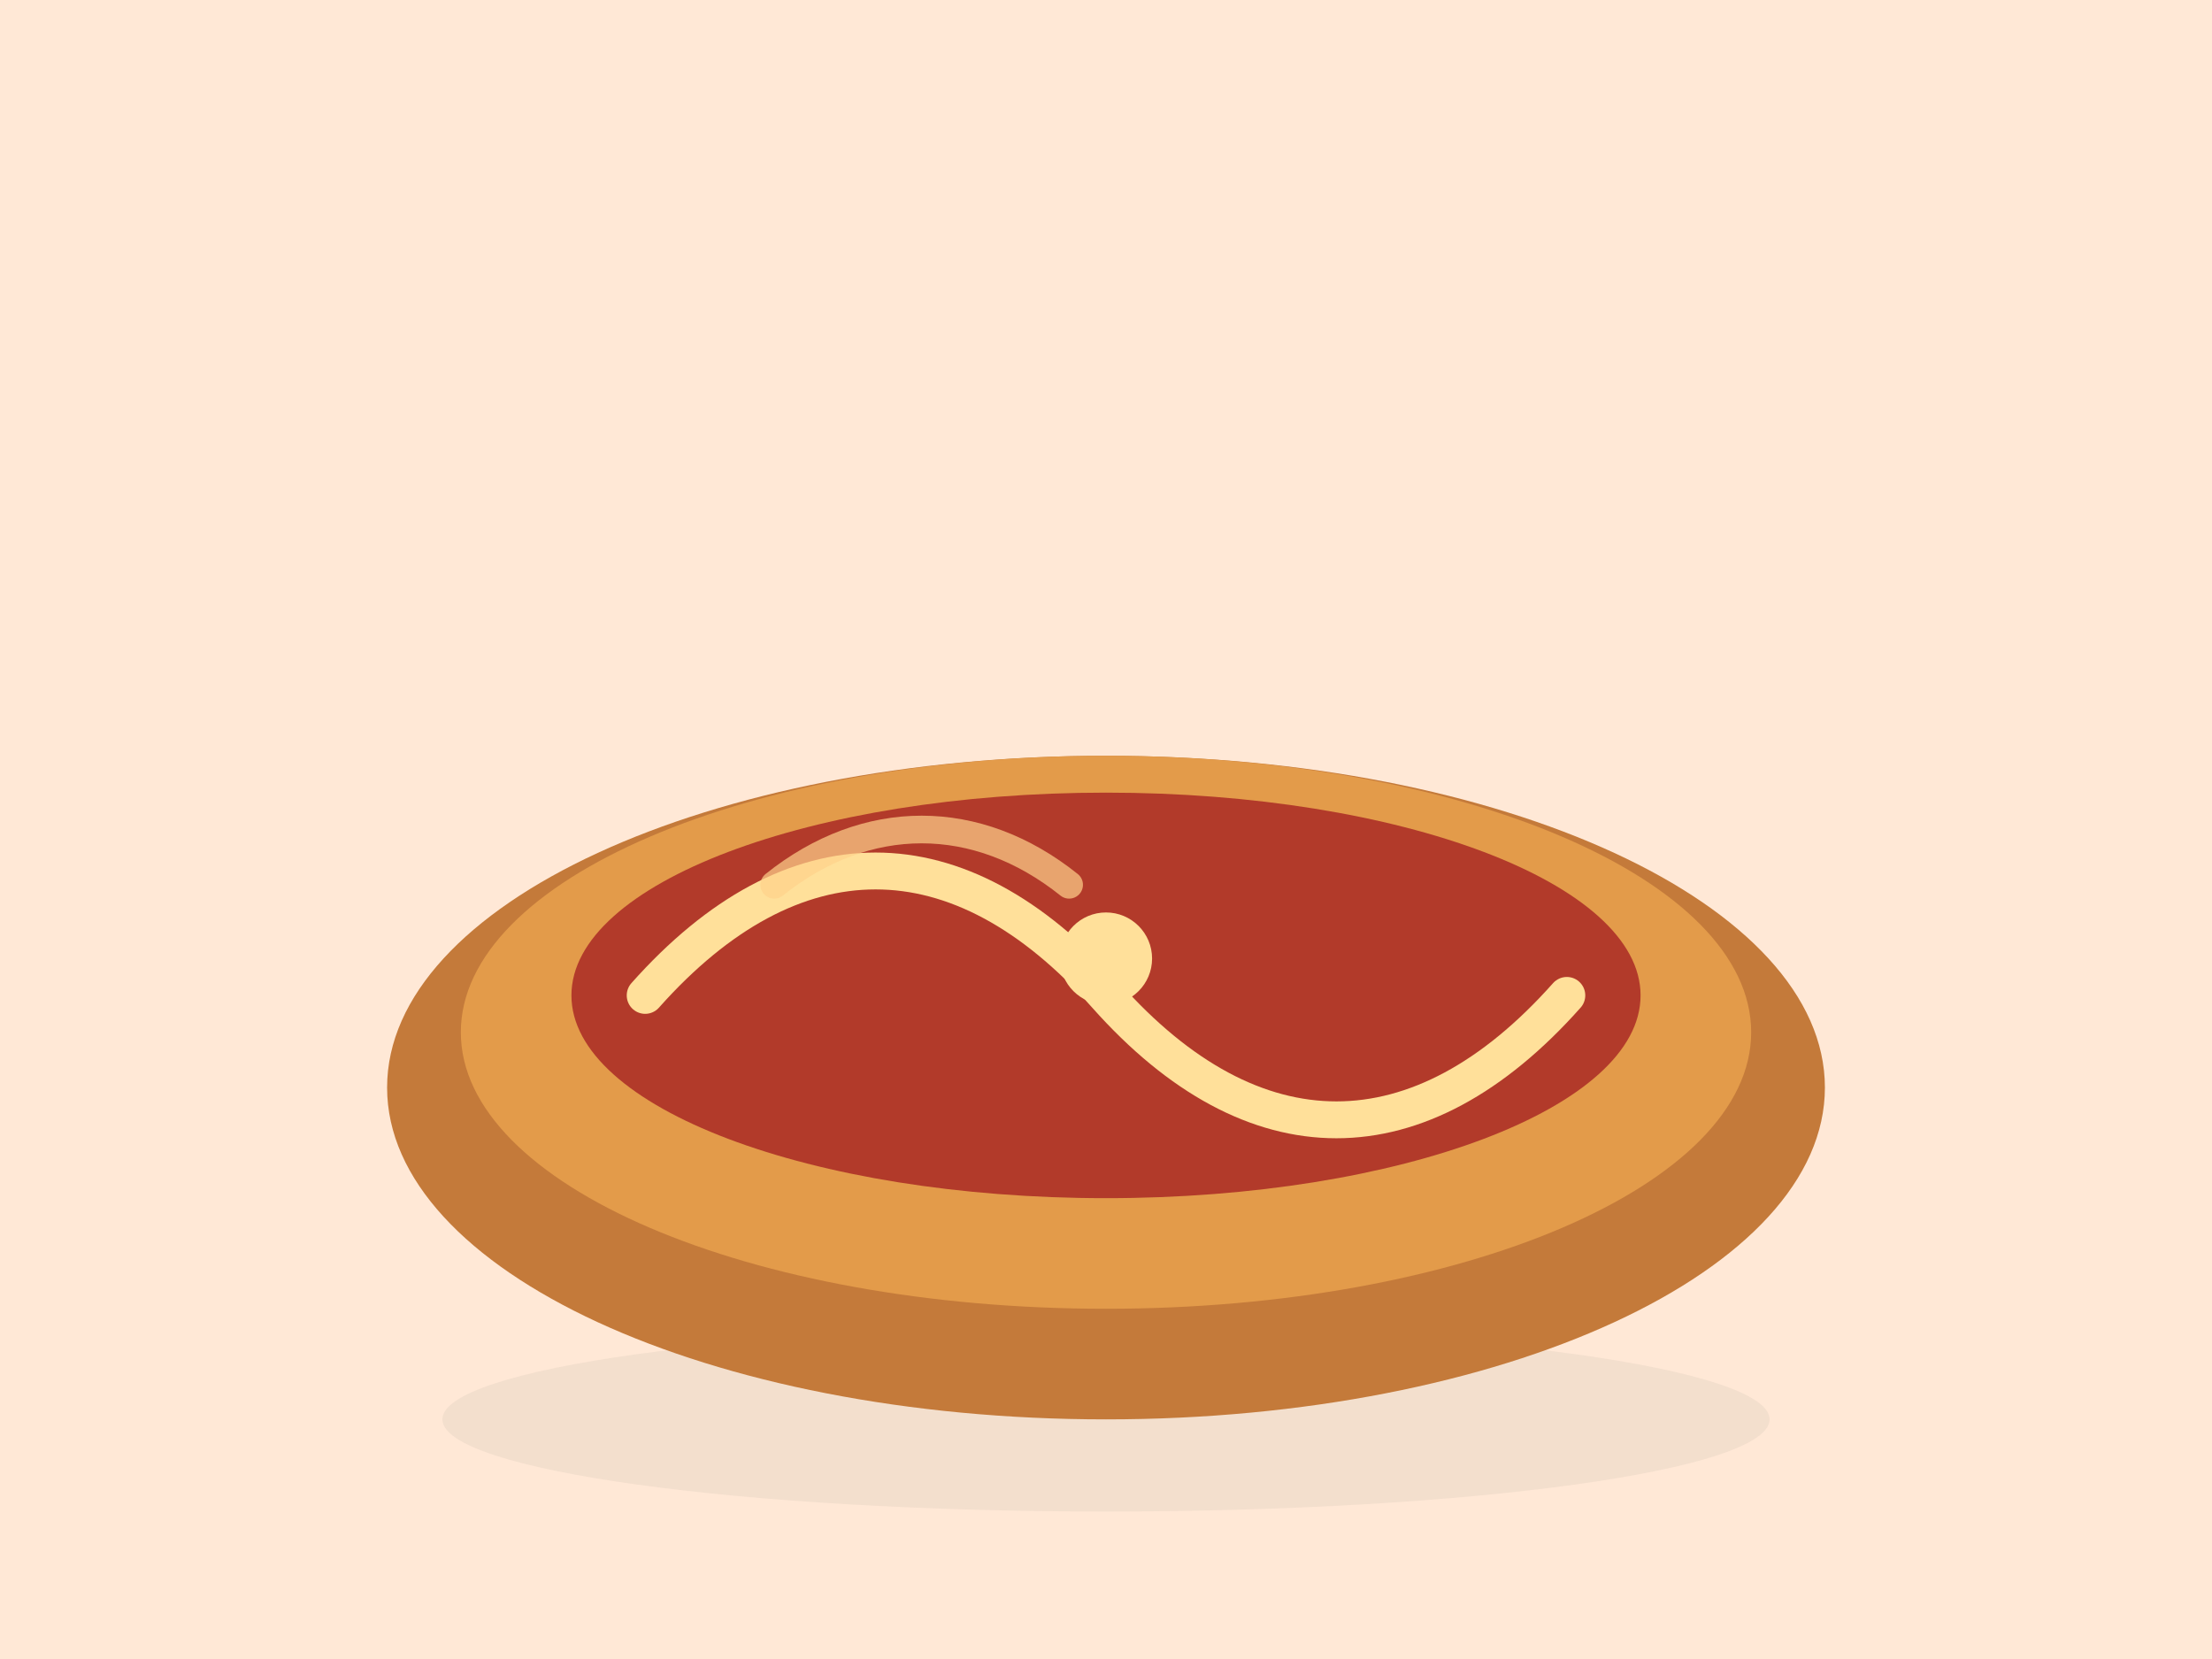
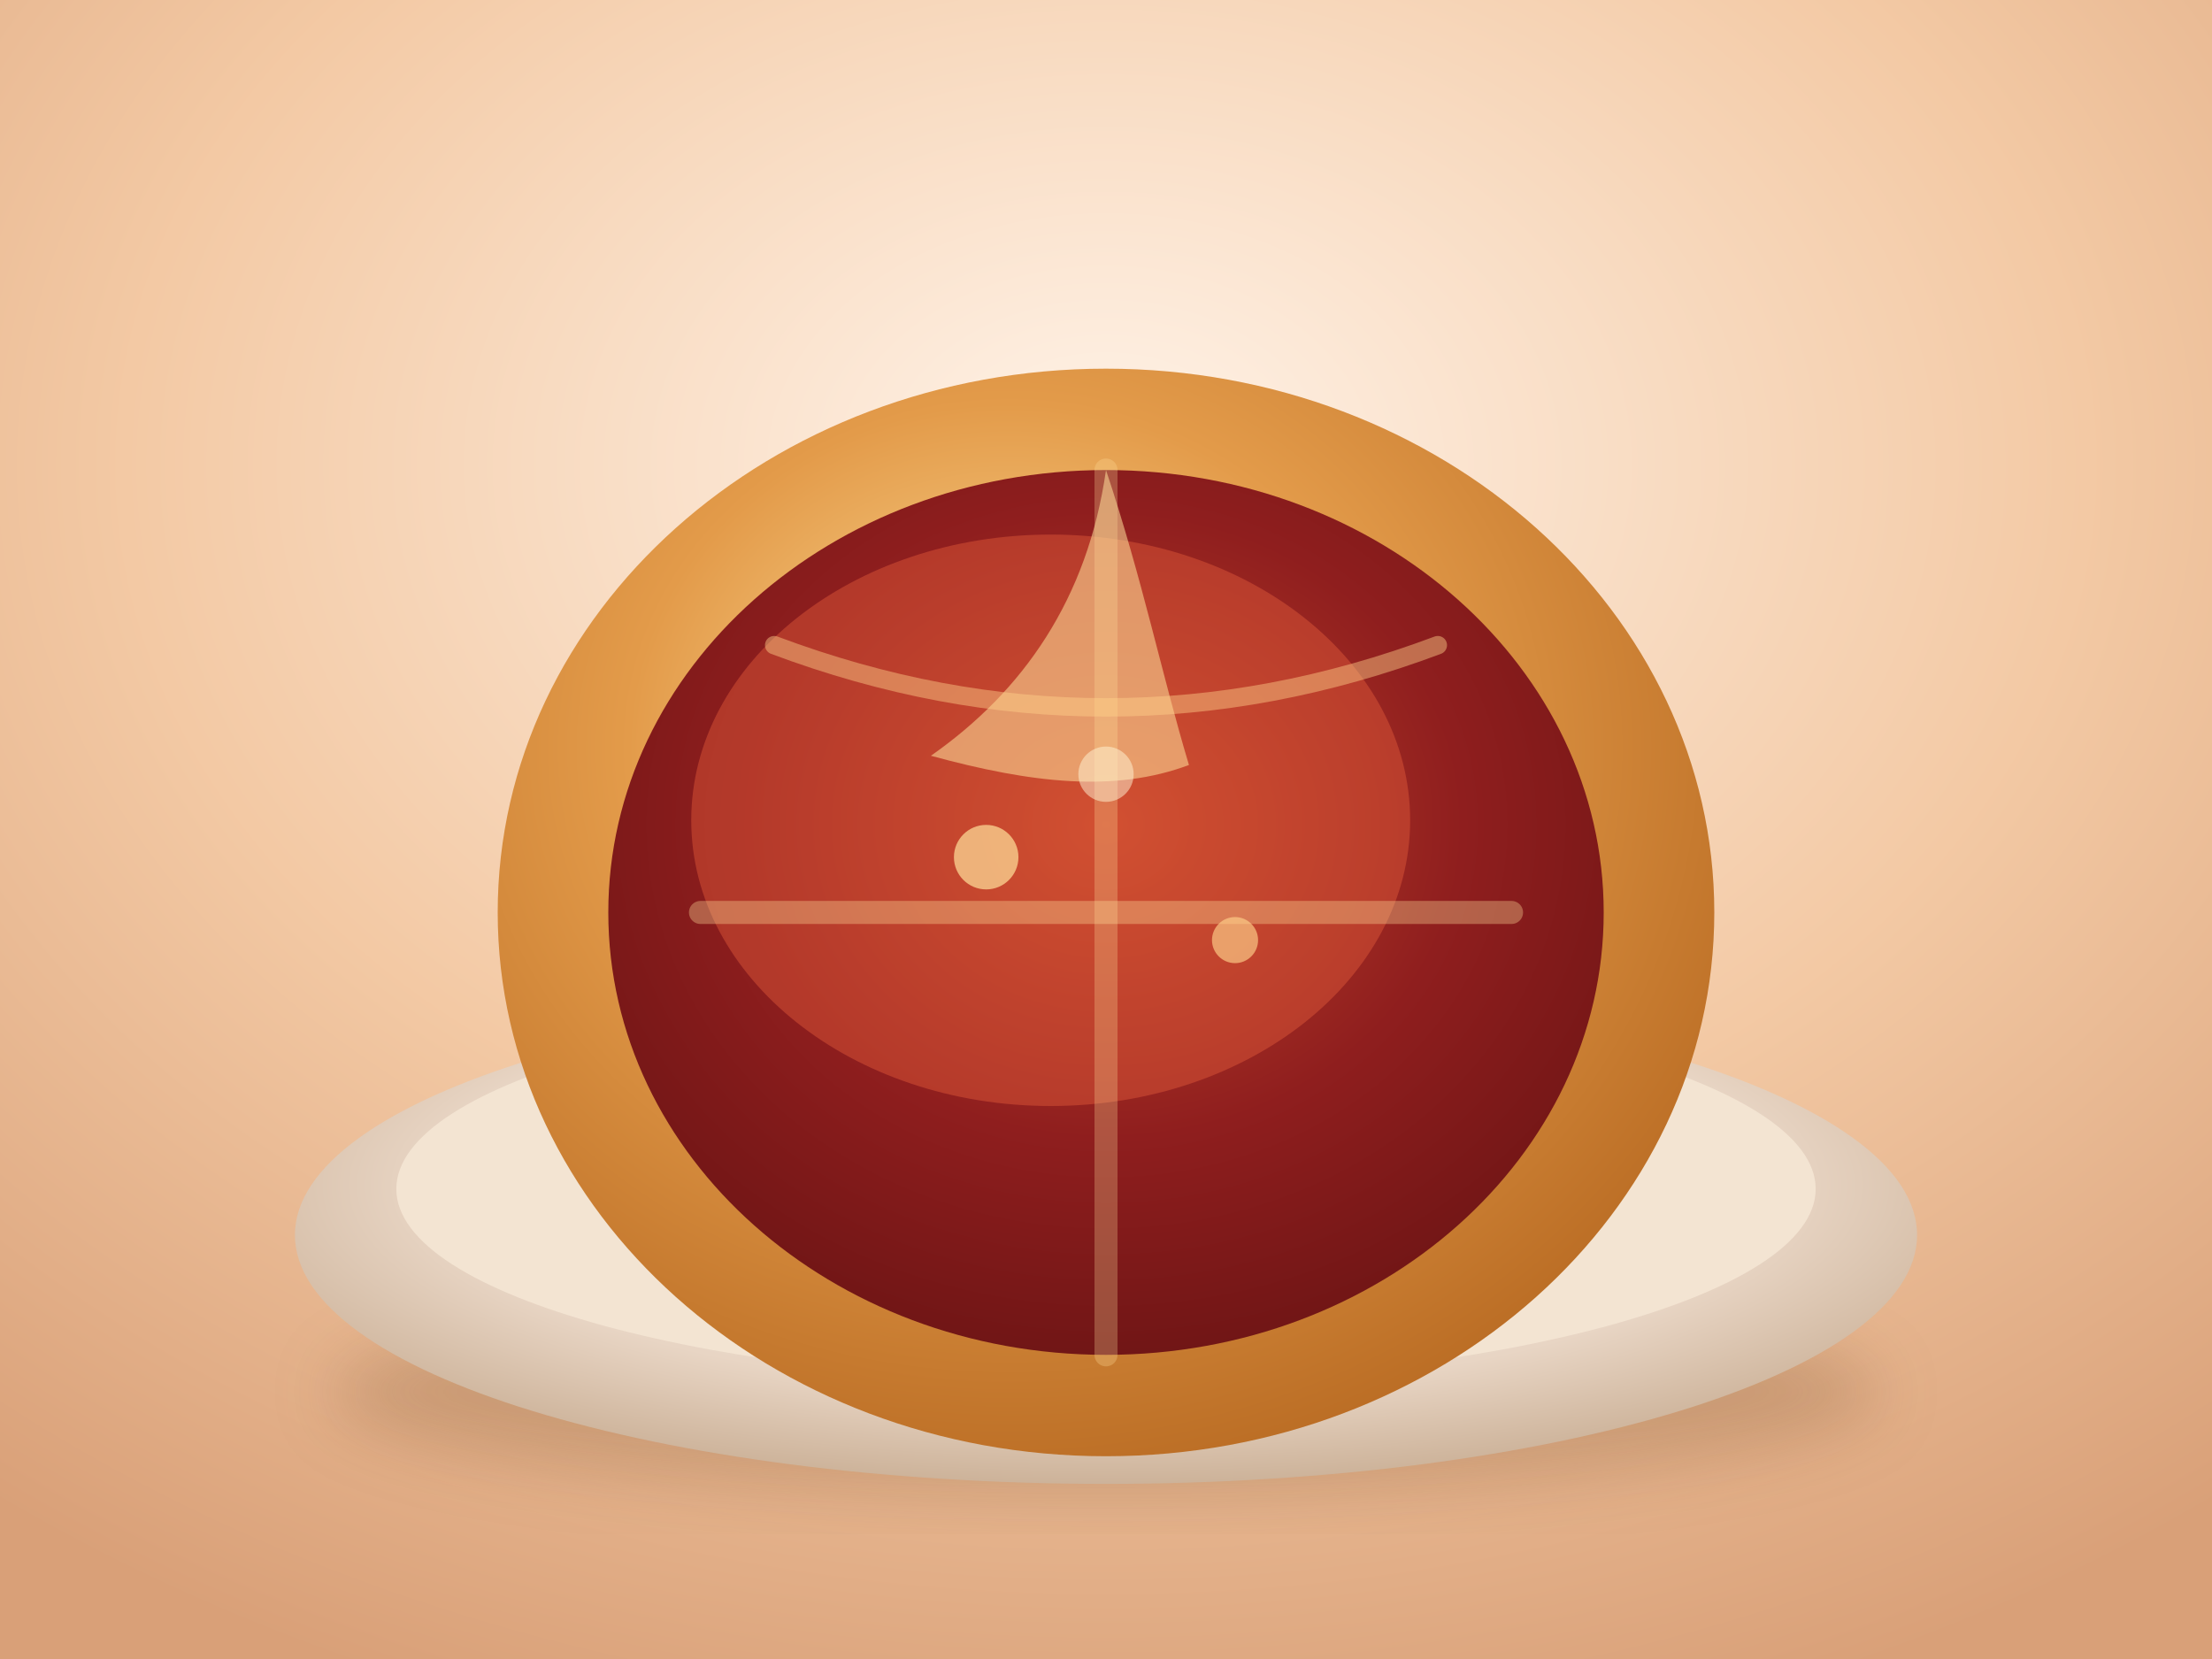
- <svg xmlns="http://www.w3.org/2000/svg" viewBox="0 0 240 180" fill="none">
-   <rect width="240" height="180" fill="#FFE8D6" />
-   <ellipse cx="120" cy="154" rx="72" ry="10" fill="#E8D5C4" opacity=".5" />
-   <ellipse cx="120" cy="118" rx="78" ry="36" fill="#C47A3A" />
-   <ellipse cx="120" cy="112" rx="70" ry="30" fill="#E39B4A" />
-   <ellipse cx="120" cy="108" rx="58" ry="22" fill="#B23A2A" />
-   <path d="M70 108c16-18 34-18 50 0 16 18 34 18 50 0" stroke="#FFE09A" stroke-width="4" stroke-linecap="round" />
-   <path d="M84 96c10-8 22-8 32 0" stroke="#FFD18A" stroke-width="3" stroke-linecap="round" opacity=".7" />
-   <circle cx="120" cy="104" r="5" fill="#FFE09A" />
+ <svg xmlns="http://www.w3.org/2000/svg" viewBox="0 0 480 360" fill="none">
+   <defs>
+     <radialGradient id="pieBg" cx="50%" cy="28%" r="80%">
+       <stop offset="0%" stop-color="#FFF3E8" />
+       <stop offset="55%" stop-color="#F3C9A4" />
+       <stop offset="100%" stop-color="#D9A078" />
+     </radialGradient>
+     <radialGradient id="piePlate" cx="50%" cy="40%" r="60%">
+       <stop offset="0%" stop-color="#FFF8F1" />
+       <stop offset="70%" stop-color="#E8D5C4" />
+       <stop offset="100%" stop-color="#CDB39A" />
+     </radialGradient>
+     <radialGradient id="pieCrust" cx="42%" cy="35%" r="70%">
+       <stop offset="0%" stop-color="#FFE09A" />
+       <stop offset="45%" stop-color="#E39B4A" />
+       <stop offset="100%" stop-color="#B86A22" />
+     </radialGradient>
+     <radialGradient id="pieFill" cx="50%" cy="40%" r="65%">
+       <stop offset="0%" stop-color="#C4472A" />
+       <stop offset="55%" stop-color="#8F1E1E" />
+       <stop offset="100%" stop-color="#6B1414" />
+     </radialGradient>
+     <filter id="pieSoft" x="-20%" y="-20%" width="140%" height="140%">
+       <feGaussianBlur stdDeviation="7" />
+     </filter>
+   </defs>
+   <rect width="480" height="360" fill="url(#pieBg)" />
+   <ellipse cx="240" cy="302" rx="168" ry="22" fill="#6B3F1F" opacity=".22" filter="url(#pieSoft)" />
+   <ellipse cx="240" cy="268" rx="176" ry="54" fill="url(#piePlate)" />
+   <ellipse cx="240" cy="258" rx="154" ry="42" fill="#F3E4D2" />
+   <ellipse cx="240" cy="198" rx="132" ry="118" fill="url(#pieCrust)" />
+   <ellipse cx="240" cy="198" rx="108" ry="96" fill="url(#pieFill)" />
+   <ellipse cx="228" cy="178" rx="78" ry="62" fill="#E35A3A" opacity=".45" />
+   <path d="M240 102c-4 28-18 48-38 62 22 6 40 8 56 2-6-20-10-40-18-64Z" fill="#FFE09A" opacity=".55" />
+   <path d="M152 198h176" stroke="#FFE09A" stroke-width="5" stroke-linecap="round" opacity=".35" />
+   <path d="M240 102v192" stroke="#FFE09A" stroke-width="5" stroke-linecap="round" opacity=".28" />
+   <path d="M168 140c48 18 96 18 144 0" stroke="#FFD18A" stroke-width="4" stroke-linecap="round" opacity=".45" />
+   <circle cx="214" cy="186" r="7" fill="#FFE09A" opacity=".7" />
+   <circle cx="268" cy="204" r="5" fill="#FFD18A" opacity=".65" />
+   <circle cx="240" cy="168" r="6" fill="#FFF6D6" opacity=".5" />
</svg>
